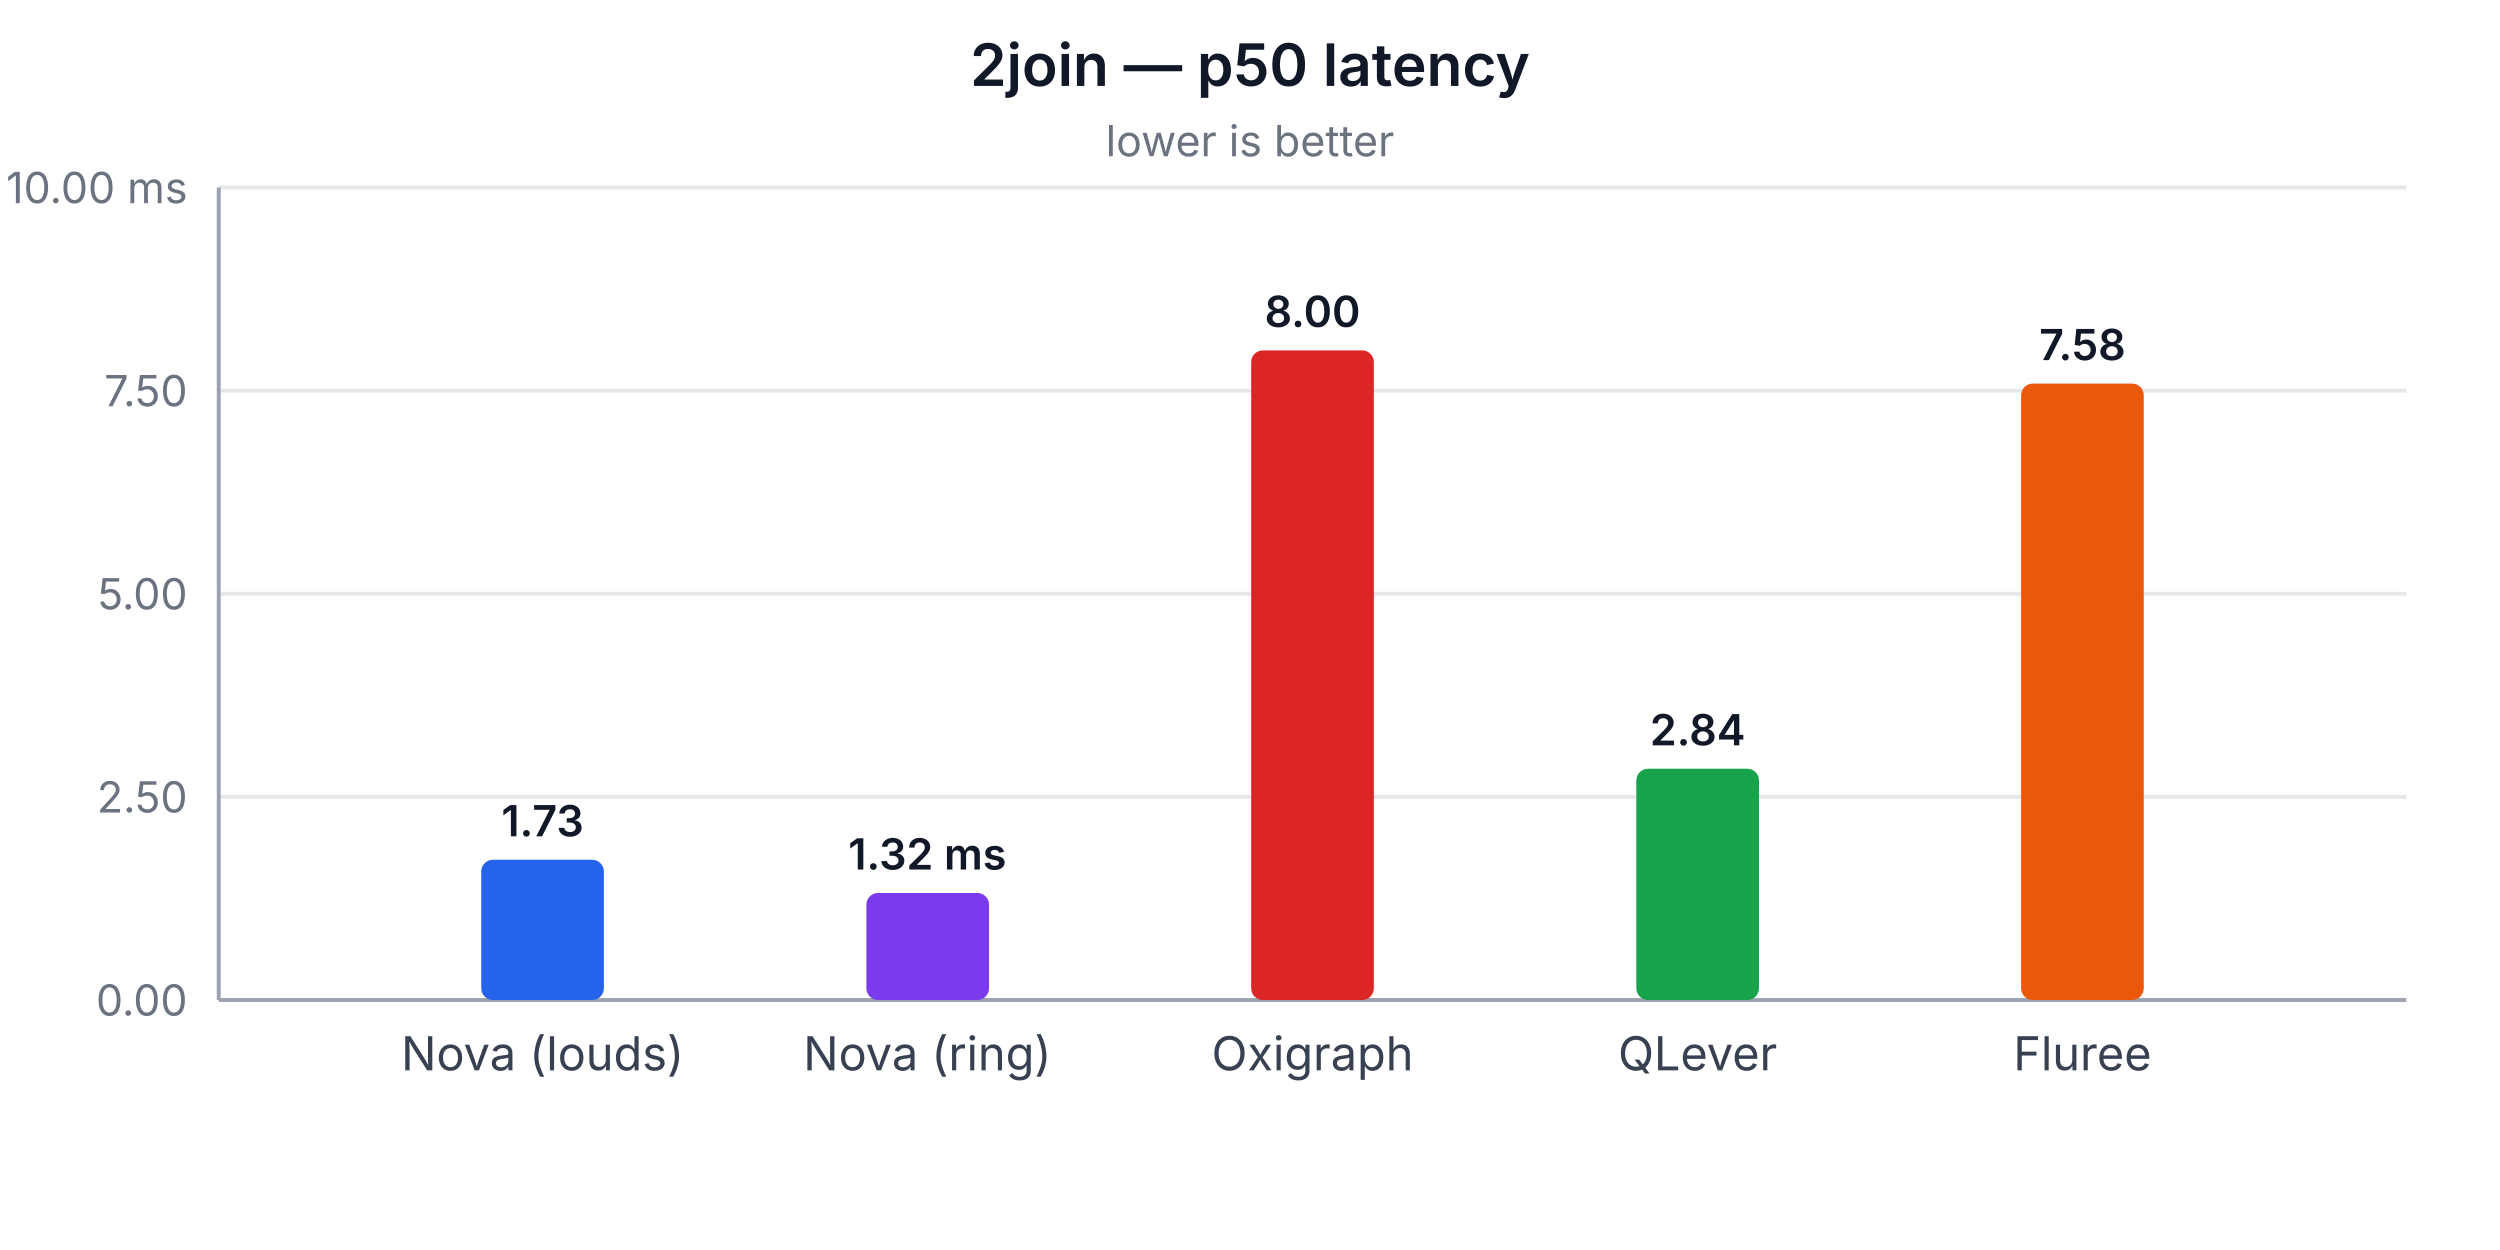
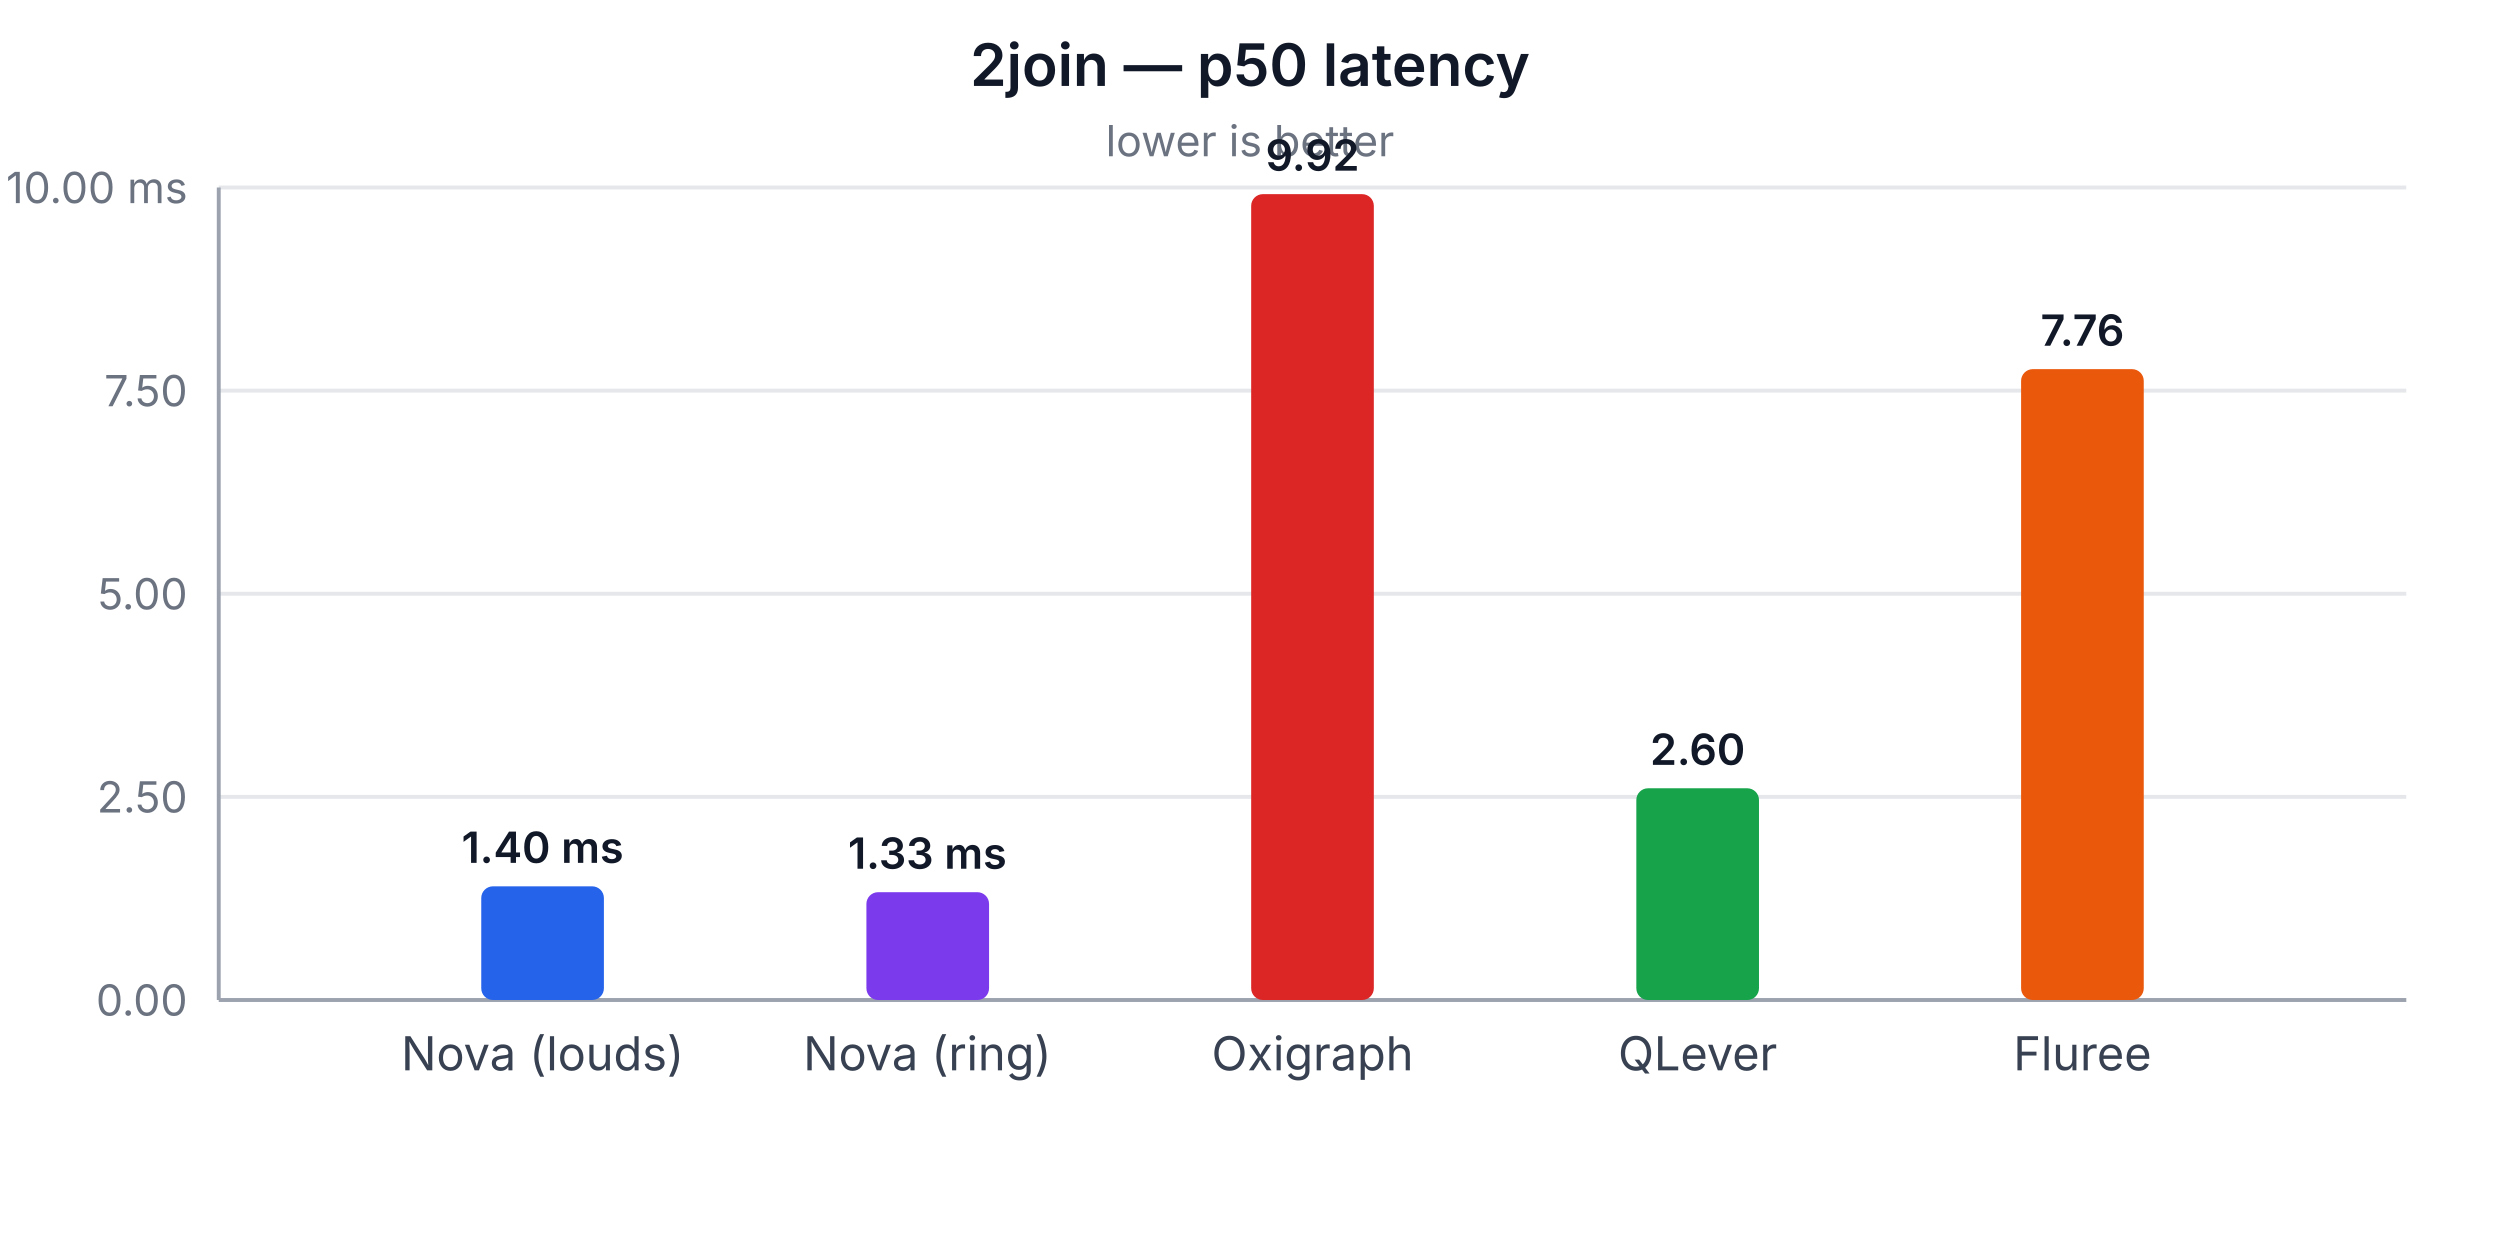
<svg xmlns="http://www.w3.org/2000/svg" width="640" height="320" viewBox="0 0 640 320" role="img" aria-label="2join — p50 latency">
  <style>
  .title { fill: #111827; }
  .muted { fill: #6b7280; }
  .label { fill: #374151; }
  .grid  { stroke: #e5e7eb; stroke-width: 1; }
  .axis  { stroke: #9ca3af; stroke-width: 1; }
  @media (prefers-color-scheme: dark) {
    .title { fill: #f3f4f6; }
    .muted { fill: #9ca3af; }
    .label { fill: #d1d5db; }
    .grid  { stroke: #374151; }
    .axis  { stroke: #6b7280; }
  }
</style>
  <text class="title" x="320.0" y="22" text-anchor="middle" font-family="system-ui, -apple-system, sans-serif" font-size="15" font-weight="600">2join — p50 latency</text>
  <text class="muted" x="320.0" y="40" text-anchor="middle" font-family="system-ui, -apple-system, sans-serif" font-size="11">lower is better</text>
  <line class="grid" x1="56" y1="256.0" x2="616" y2="256.0" />
  <text class="muted" x="48" y="260.0" text-anchor="end" font-family="system-ui, -apple-system, sans-serif" font-size="11">0.00</text>
  <line class="grid" x1="56" y1="204.0" x2="616" y2="204.0" />
  <text class="muted" x="48" y="208.0" text-anchor="end" font-family="system-ui, -apple-system, sans-serif" font-size="11">2.50</text>
  <line class="grid" x1="56" y1="152.0" x2="616" y2="152.0" />
  <text class="muted" x="48" y="156.0" text-anchor="end" font-family="system-ui, -apple-system, sans-serif" font-size="11">5.00</text>
  <line class="grid" x1="56" y1="100.0" x2="616" y2="100.0" />
  <text class="muted" x="48" y="104.0" text-anchor="end" font-family="system-ui, -apple-system, sans-serif" font-size="11">7.50</text>
  <line class="grid" x1="56" y1="48.0" x2="616" y2="48.0" />
  <text class="muted" x="48" y="52.0" text-anchor="end" font-family="system-ui, -apple-system, sans-serif" font-size="11">10.00 ms</text>
  <line class="axis" x1="56" y1="48" x2="56" y2="256" />
  <line class="axis" x1="56" y1="256" x2="616" y2="256" />
-   <rect x="123.2" y="220.1" width="31.4" height="35.9" fill="#2563eb" rx="3" />
-   <text class="title" x="138.9" y="214.1" text-anchor="middle" font-family="system-ui, -apple-system, sans-serif" font-size="11" font-weight="600">1.73</text>
+   <rect x="123.2" y="226.9" width="31.4" height="29.1" fill="#2563eb" rx="3" />
+   <text class="title" x="138.9" y="220.9" text-anchor="middle" font-family="system-ui, -apple-system, sans-serif" font-size="11" font-weight="600">1.40 ms</text>
  <text class="label" x="138.9" y="274" text-anchor="middle" font-family="system-ui, -apple-system, sans-serif" font-size="12">Nova (louds)</text>
-   <rect x="221.8" y="228.6" width="31.4" height="27.4" fill="#7c3aed" rx="3" />
-   <text class="title" x="237.4" y="222.6" text-anchor="middle" font-family="system-ui, -apple-system, sans-serif" font-size="11" font-weight="600">1.32 ms</text>
+   <rect x="221.8" y="228.4" width="31.4" height="27.6" fill="#7c3aed" rx="3" />
+   <text class="title" x="237.4" y="222.4" text-anchor="middle" font-family="system-ui, -apple-system, sans-serif" font-size="11" font-weight="600">1.33 ms</text>
  <text class="label" x="237.4" y="274" text-anchor="middle" font-family="system-ui, -apple-system, sans-serif" font-size="12">Nova (ring)</text>
-   <rect x="320.3" y="89.7" width="31.4" height="166.3" fill="#dc2626" rx="3" />
-   <text class="title" x="336.0" y="83.7" text-anchor="middle" font-family="system-ui, -apple-system, sans-serif" font-size="11" font-weight="600">8.00</text>
+   <rect x="320.3" y="49.7" width="31.4" height="206.3" fill="#dc2626" rx="3" />
+   <text class="title" x="336.0" y="43.7" text-anchor="middle" font-family="system-ui, -apple-system, sans-serif" font-size="11" font-weight="600">9.92</text>
  <text class="label" x="336.0" y="274" text-anchor="middle" font-family="system-ui, -apple-system, sans-serif" font-size="12">Oxigraph</text>
-   <rect x="418.9" y="196.8" width="31.4" height="59.2" fill="#16a34a" rx="3" />
-   <text class="title" x="434.6" y="190.8" text-anchor="middle" font-family="system-ui, -apple-system, sans-serif" font-size="11" font-weight="600">2.84</text>
+   <rect x="418.9" y="201.8" width="31.4" height="54.2" fill="#16a34a" rx="3" />
+   <text class="title" x="434.6" y="195.8" text-anchor="middle" font-family="system-ui, -apple-system, sans-serif" font-size="11" font-weight="600">2.60</text>
  <text class="label" x="434.6" y="274" text-anchor="middle" font-family="system-ui, -apple-system, sans-serif" font-size="12">QLever</text>
-   <rect x="517.4" y="98.2" width="31.4" height="157.8" fill="#ea580c" rx="3" />
-   <text class="title" x="533.1" y="92.2" text-anchor="middle" font-family="system-ui, -apple-system, sans-serif" font-size="11" font-weight="600">7.58</text>
+   <rect x="517.4" y="94.5" width="31.4" height="161.5" fill="#ea580c" rx="3" />
+   <text class="title" x="533.1" y="88.5" text-anchor="middle" font-family="system-ui, -apple-system, sans-serif" font-size="11" font-weight="600">7.76</text>
  <text class="label" x="533.1" y="274" text-anchor="middle" font-family="system-ui, -apple-system, sans-serif" font-size="12">Fluree</text>
</svg>
